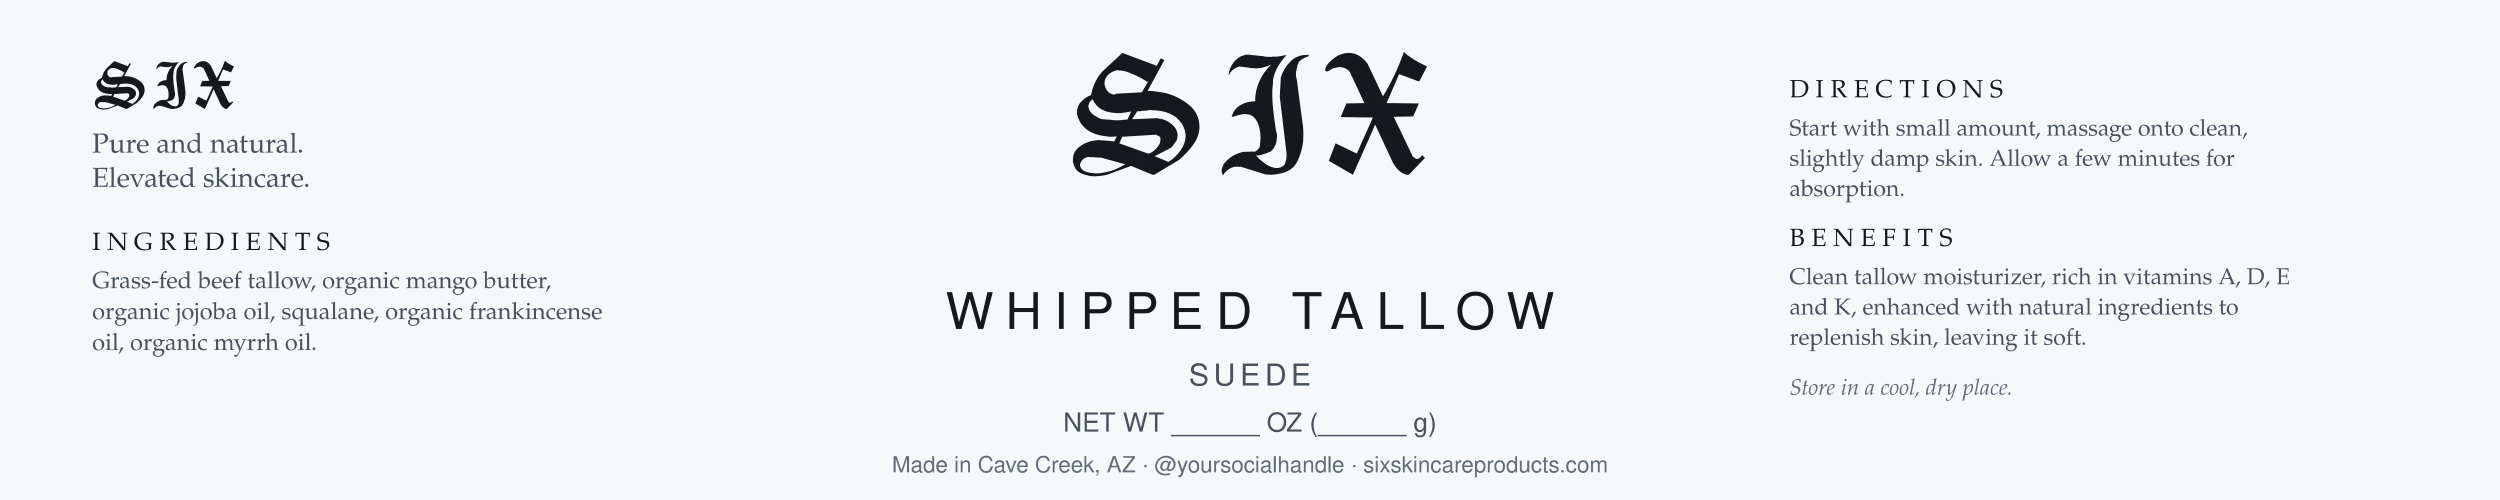
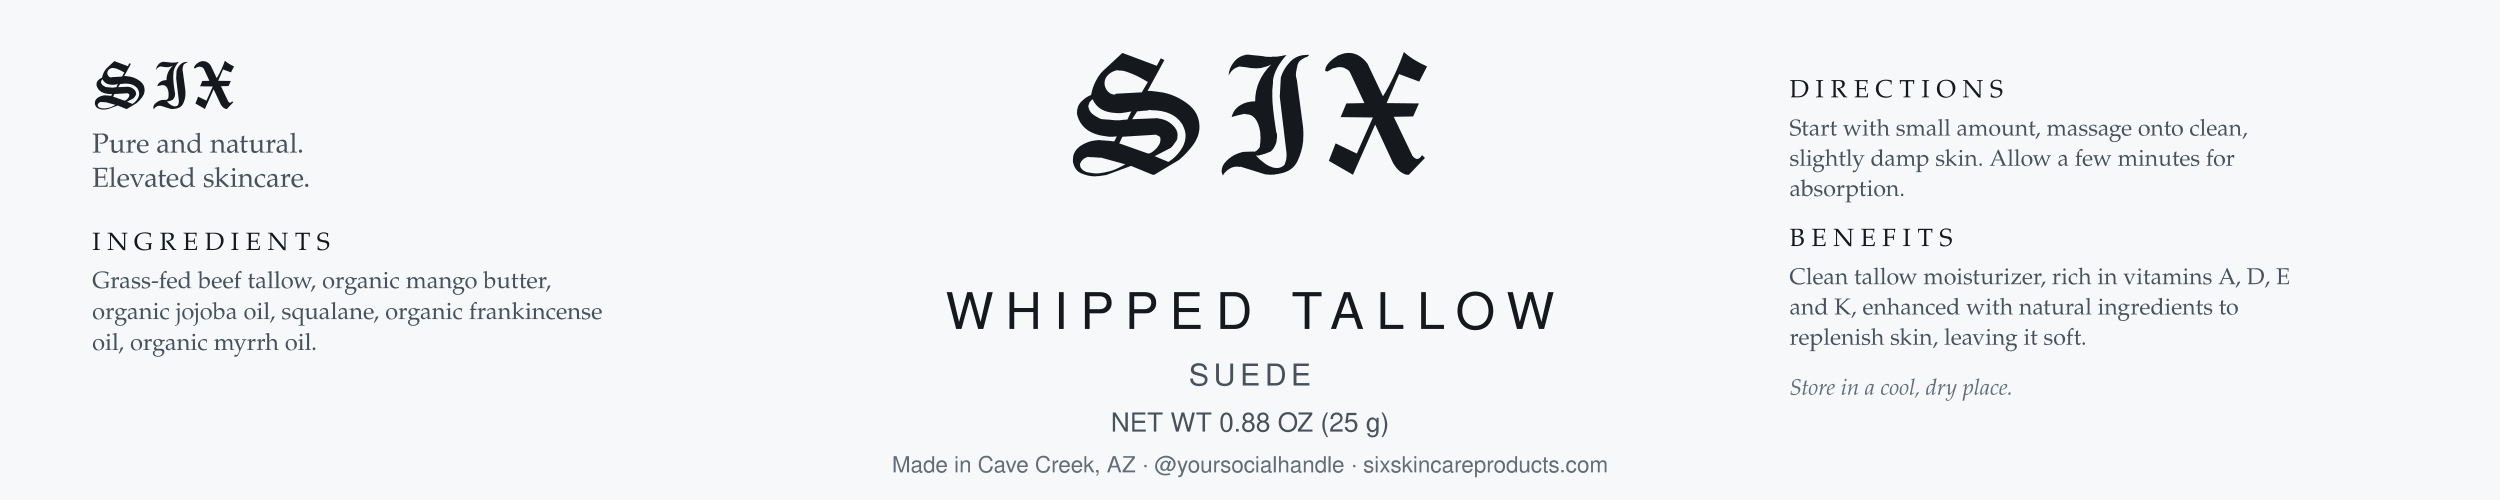
<svg xmlns="http://www.w3.org/2000/svg" width="190.0mm" height="38.0mm" viewBox="0 0 190.0 38.0">
  <rect x="0" y="0" width="190.0" height="38.0" fill="#f6f8fa" />
  <g transform="translate(81.000 3.400) scale(0.27155)">
    <path d="M15.84 2.29 25.46 5.89 26.58 3.8 27.6 4.28 22.89 12.93H23.86Q24.97 13.03 27.16 13.37Q30.75 14.05 34.03 16.47Q37.31 18.9 37.41 22.84Q37.46 25.56 35.56 28.13Q33.86 30.41 31.73 32.21L24.78 36.39H24.29L18.27 33.91L11.52 36.39Q11.23 36.49 10.55 36.58L9.48 36.73Q9.24 36.73 9.09 36.78H8.7Q8.41 36.78 8.36 36.83H8.02Q6.32 36.83 4.33 36Q2.63 35.27 2.1 33.18Q2.05 33.04 2 32.89V32.07Q2 28.81 6.32 27.21Q7.29 26.87 8.31 26.77L9.53 26.67Q9.67 26.77 10.31 26.77H10.74Q11.03 26.87 11.81 26.87Q12.01 26.92 12.39 26.92L13.56 27.06L14.34 25.56Q14.29 25.7 14.05 25.7H13.51Q13.46 25.75 13.37 25.75H12.25Q12.01 25.75 11.88 25.73Q11.76 25.7 11.62 25.65Q11.47 25.65 11.42 25.65Q4.67 24.93 3.21 19.73V19.63Q3.17 19.63 3.17 19.58V19.34Q3.12 19.34 3.12 19.29V19.15Q3.12 17.2 4.23 16.04Q5.55 14.63 7.1 14.05Q7.39 12.15 8.36 10.23Q9.33 8.31 10.55 7.2ZM6.13 31.39Q4.53 31.92 4.09 33.13Q3.99 33.23 3.99 33.43V33.72Q3.99 33.77 4.04 34.01Q4.04 34.06 4.06 34.13Q4.09 34.2 4.14 34.25Q4.14 34.3 4.14 34.35Q4.23 34.49 4.45 34.76Q4.67 35.03 4.87 35.17Q5.06 35.32 5.89 35.66Q6.23 35.71 6.95 35.85Q7.25 35.85 7.73 35.95Q7.97 35.95 8.12 36H9.04Q9.19 35.95 9.58 35.95Q12.25 35.56 13.85 34.88Q14.68 34.54 16.67 33.47L9.82 31.58Q9.67 31.63 9.43 31.63Q9.33 31.63 9.19 31.58Q9.04 31.58 8.99 31.58Q8.7 31.58 8.56 31.53H8.07Q8.02 31.53 7.78 31.48H7ZM23.37 18.22Q22.98 18.47 22.11 18.47H21.67Q20.94 18.61 20.41 18.61Q20.21 18.66 19.97 18.66L18.56 20.85L25.7 20.55Q25.9 20.7 26.33 20.7Q26.33 20.7 27.01 20.85Q28.52 21.19 29.9 22.47Q31.29 23.76 31.29 25.36V25.46Q31.24 25.51 31.24 25.61V25.99Q31.19 26.04 31.19 26.14V26.38Q31.19 26.43 31.14 26.48Q31.09 26.53 31.05 26.63Q31 26.72 31 26.82Q30.8 27.16 30.22 27.89Q30.17 27.99 30.05 28.16Q29.93 28.33 29.88 28.37Q29.83 28.42 29.39 28.86L24.88 31.19L28.71 32.79Q30.61 31.68 32.07 29.64Q33.52 27.6 33.52 25.46V25.07Q33.47 24.78 33.38 24.25Q33.38 24.1 33.28 23.86Q33.13 23.37 32.99 23.08Q32.94 22.93 32.79 22.67Q32.65 22.4 32.6 22.25Q30.07 18.32 23.86 18.32ZM25.36 25.17 15.84 25.75 14.97 27.6 22.79 30.37Q22.98 30.51 23.37 30.41Q23.61 30.37 23.95 30.17Q24.29 29.98 24.68 29.64Q24.78 29.54 25 29.35Q25.22 29.15 25.36 29.01Q26.14 28.08 26.33 27.5Q26.33 27.4 26.43 27.11Q26.43 27.06 26.48 26.87V26.24Q26.43 26.19 26.43 26.04V25.95Q26.38 25.95 26.36 25.87Q26.33 25.8 26.31 25.75Q26.29 25.7 25.9 25.51Q25.85 25.46 25.7 25.41Q25.56 25.36 25.53 25.34Q25.51 25.31 25.46 25.27H25.36ZM7.54 15.21Q7.44 15.36 7.15 15.55Q7.15 15.6 6.86 15.89Q6.86 15.89 6.76 16.01Q6.66 16.13 6.61 16.18Q6.37 16.91 6.37 16.94Q6.37 16.96 6.32 17.06V17.45Q6.32 17.49 6.37 17.54Q6.61 18.61 7.34 19.29Q7.88 19.78 9.24 20.51Q9.43 20.6 9.77 20.75Q9.87 20.75 9.92 20.75Q10.01 20.8 10.06 20.82Q10.11 20.85 10.31 20.85H10.65Q10.69 20.89 11.01 20.92Q11.33 20.94 11.71 20.94Q13.46 21.14 13.85 21.14H15.11Q15.31 21.14 15.79 21.04H15.89Q16.13 21.04 16.28 20.99H16.62Q16.81 20.99 16.96 20.94H17.25L18.37 18.56Q18.17 18.76 17.93 18.76H17.74Q17.69 18.81 17.54 18.81Q16.81 18.95 16.77 18.95Q16.28 19.05 15.99 19.05Q15.5 19.15 15.31 19.15H14.34Q14.09 19.15 13.95 19.1Q9.14 18.9 7.54 15.31ZM14.43 7.1Q12.83 7.44 11.84 8.44Q10.84 9.43 10.84 10.79Q10.84 11.08 10.86 11.23Q10.89 11.37 10.99 11.67Q10.99 11.71 11.08 12.01Q11.18 12.05 11.23 12.3Q12.15 13.95 13.75 13.95L14.05 13.71L21.28 13.32L22.98 10.4Q23.08 10.4 22.5 10.21Q22.5 10.16 22.4 10.09Q22.3 10.01 22.23 10.01Q22.16 10.01 22.01 9.87Q21.48 9.58 20.89 9.24L19.73 8.65Q18.85 8.22 17.35 7.68Q16.57 7.39 15.99 7.29Q15.41 7.2 14.63 7.2Z M50.27 2.78H51.34Q51.63 2.87 52.89 2.97L54.45 3.12Q54.74 3.12 55.23 3.21Q55.71 3.31 55.95 3.36Q56.49 3.41 57.51 3.41L57.99 3.31Q58.29 3.41 59.26 3.31Q59.69 3.21 60.52 3.12H60.57L60.62 3.07Q60.81 3.07 61.2 2.97Q61.39 2.97 61.78 2.87Q58.48 6.52 57.99 9.92V10.69Q57.95 10.84 57.95 10.99V11.18Q57.9 11.23 57.9 11.37V11.76Q57.8 12.44 57.8 12.69V14.63Q57.8 15.89 58.04 18.13Q58.24 20.17 58.87 24.25L59.11 25.07V25.99Q59.06 26.04 59.06 26.24V26.43Q59.01 26.58 59.01 26.67Q58.97 27.6 58.43 28.47Q58.14 29.2 57.36 29.88Q56.73 30.17 55.91 30.46Q55.66 30.51 55.15 30.68Q54.64 30.85 54.4 30.9Q54.35 30.9 54.25 30.9Q54.16 30.95 54.06 30.97Q53.96 31 53.77 31H53.19L53.43 31.24Q53.57 31.29 53.72 31.53L54.3 32.11Q55.57 33.13 55.91 33.38Q56.83 34.01 57.8 34.3Q58.29 34.45 58.38 34.45Q58.48 34.45 58.58 34.45Q58.67 34.49 58.72 34.49H59.4Q59.45 34.49 59.84 34.4Q59.89 34.4 60.18 34.3Q60.23 34.25 60.35 34.2Q60.47 34.15 60.52 34.13Q60.57 34.11 60.67 34.03Q60.76 33.96 60.81 33.94Q60.86 33.91 60.98 33.81Q61.1 33.72 61.13 33.67Q61.15 33.62 61.22 33.52Q61.3 33.43 61.3 33.4Q61.3 33.38 61.44 32.94L61.59 32.5Q61.59 32.36 61.69 32.07Q61.69 31.97 61.73 31.82V31.53Q61.73 31.39 61.78 31.24V30.37L59.89 14.53L60.18 9.19Q60.86 6.81 62.73 4.84Q64.6 2.87 67.22 2.87L67.9 2.78L68 3.07Q67.9 3.12 67.81 3.19Q67.71 3.26 67.64 3.31Q67.56 3.36 67.47 3.43Q67.37 3.51 67.25 3.51Q67.13 3.51 67.03 3.55Q66.93 3.6 66.83 3.65Q66.11 4.04 65.64 4.4Q65.18 4.77 64.89 5.59Q64.89 5.64 64.84 5.72Q64.79 5.79 64.79 5.93V6.08Q64.79 6.18 64.75 6.35Q64.7 6.52 64.6 6.76V6.95Q64.55 7.2 64.45 7.68Q64.41 7.93 64.41 8.31V8.75Q64.41 8.9 64.5 9.19Q64.5 9.24 64.55 9.29V9.38Q64.55 9.43 64.58 9.5Q64.6 9.58 64.65 9.82Q64.65 9.87 64.7 9.97V10.11L66.4 22.98Q66.4 23.27 66.45 23.32V24.05Q66.45 24.1 66.49 24.2V25.61Q66.45 25.8 66.45 26.14V26.67Q66.4 26.87 66.4 27.21Q66.11 29.88 64.87 32.53Q63.63 35.17 60.47 35.95Q60.33 35.95 59.94 36.05L59.35 36.19Q59.16 36.19 58.84 36.24Q58.53 36.29 58.38 36.34H57.99Q57.7 36.34 57.65 36.39H57.12Q57.07 36.34 56.93 36.34H56.49Q56.34 36.29 56.15 36.29H55.86L48.86 34.11L48.77 34.2H48.62Q48.57 34.2 48.47 34.15H48.09Q48.04 34.15 47.94 34.11H47.84Q46.48 34.11 45.22 35.13Q44.35 35.81 43.96 36.63V36.53Q43.91 36.49 43.86 36.39Q43.81 36.29 43.81 36.19V36.15Q43.76 35.95 43.69 35.83Q43.62 35.71 43.62 35.42Q43.62 33.81 45.03 32.45Q46.43 31.09 47.99 30.51Q48.13 30.41 48.47 30.32Q48.57 30.32 48.89 30.2Q49.2 30.07 49.45 30.03Q49.69 29.98 49.83 29.98L52.65 29.88Q52.65 29.98 52.75 29.98Q52.8 29.98 52.85 29.93Q52.89 29.88 53.19 29.78Q53.23 29.73 53.33 29.69Q53.43 29.64 53.5 29.56Q53.57 29.49 53.84 29.22Q54.11 28.96 54.18 28.84Q54.25 28.71 54.35 28.37V27.89Q54.35 27.74 54.45 27.35V26.67Q54.45 26.58 54.5 26.48V25.85Q54.45 25.7 54.45 25.36V24.88Q54.4 24.73 54.4 24.39Q53.62 19.44 50.37 19.44L49.98 19.34Q49.4 19.49 48.23 19.73Q47.94 19.83 47.36 19.97Q47.21 20.02 46.92 20.09Q46.63 20.17 46.43 20.26Q46.92 18.08 48.86 16.91Q50.61 15.84 52.99 15.84Q52.99 10.01 57.51 5.5Q57.41 5.55 57.17 5.67Q56.93 5.79 56.73 5.89Q56.54 5.98 56.1 6.1Q55.66 6.23 54.64 6.52Q53.77 6.61 53.28 6.61Q52.8 6.61 51.73 6.52Q51.49 6.47 50.95 6.37Q50.42 6.27 50.13 6.27Q49.83 6.27 49.35 6.18Q49.06 6.18 48.67 6.08Q47.55 6.37 46.85 6.95Q46.14 7.54 45.56 8.61Q45.66 6.61 46.99 4.91Q48.33 3.21 50.27 2.87Z M94.6 2Q96.83 4.14 101.11 6.08L98.92 10.31L93.29 8.22L89.79 16.33L98.83 16.43L97.22 20.07L91.78 20.17L96.88 30.8Q96.88 30.95 96.93 30.95V31Q96.93 31.09 97.03 31.09Q97.22 31.43 97.81 31.82Q97.85 31.82 97.9 31.82Q97.9 31.87 97.98 31.9Q98.05 31.92 98.19 31.97H98.39L98.44 31.92H98.63L98.68 31.87H98.73Q98.83 31.82 98.9 31.77Q98.97 31.73 99.02 31.73L99.26 31.48L99.7 30.9L100.53 31.68L96.01 36.39H95.47Q95.43 36.34 95.33 36.34H95.18Q95.13 36.29 95.04 36.29Q94.55 36.15 93.73 35.61Q92.71 34.83 92.03 33.77Q91.88 33.52 91.59 33.09L86.59 22.35L80.37 36.39L73.62 32.5L75.51 27.6L81.44 30.46L85.95 20.36L76.92 20.26L78.52 16.43L83.57 16.33L79.64 7.93Q79.3 7.15 78.52 6.81Q77.94 6.37 76.97 6.27H76.29Q76.14 6.32 76 6.32L75.41 6.47Q75.37 6.47 75.29 6.52Q75.22 6.57 75.07 6.57H74.88Q74.83 6.61 74.73 6.66Q74.64 6.71 74.59 6.71Q74.54 6.71 74.47 6.76Q74.39 6.81 74.35 6.83Q74.3 6.86 74.2 6.93Q74.1 7 74.01 7.08Q73.91 7.15 73.86 7.15Q73.81 7.15 73.74 7.2Q73.67 7.25 73.62 7.27Q73.57 7.29 73.45 7.37Q73.33 7.44 73.23 7.49L72.74 7.39L72.6 7.2Q72.6 6.18 73.62 5.06Q74.64 3.94 75.71 3.36Q75.9 3.17 76.12 3.04Q76.34 2.92 76.97 2.73Q77.11 2.68 77.36 2.58Q77.45 2.58 77.53 2.53Q77.6 2.49 77.7 2.49Q77.79 2.49 78.09 2.39Q78.23 2.39 78.38 2.34H78.62Q78.77 2.34 78.91 2.29H79.15Q82.17 2.29 84.45 5.3L88.77 14.43Q92.17 8.9 94.6 2.1Z" fill="#15181c" />
  </g>
  <text x="95.00" y="25.00" font-family="Helvetica, Arial, sans-serif" font-size="3.85" fill="#15181c" text-anchor="middle" letter-spacing="0.950">WHIPPED TALLOW</text>
  <text x="95.00" y="29.30" font-family="Helvetica, Arial, sans-serif" font-size="2.30" fill="#48515c" text-anchor="middle" letter-spacing="0.350">SUEDE</text>
-   <text x="95.00" y="32.80" font-family="Helvetica, Arial, sans-serif" font-size="2.00" fill="#48515c" text-anchor="middle">NET WT ______ OZ (______ g)</text>
+   <text x="95.00" y="32.80" font-family="Helvetica, Arial, sans-serif" font-size="2.00" fill="#48515c" text-anchor="middle">NET WT 0.88 OZ (25 g)</text>
  <text x="95.00" y="35.90" font-family="Helvetica, Arial, sans-serif" font-size="1.70" fill="#636c77" text-anchor="middle">Made in Cave Creek, AZ   ·   @yoursocialhandle   ·   sixskincareproducts.com</text>
  <g transform="translate(7.000 4.400) scale(0.10668)">
    <path d="M15.84 2.29 25.46 5.89 26.58 3.8 27.6 4.28 22.89 12.93H23.86Q24.97 13.03 27.16 13.37Q30.75 14.05 34.03 16.47Q37.31 18.9 37.41 22.84Q37.46 25.56 35.56 28.13Q33.86 30.41 31.73 32.21L24.78 36.39H24.29L18.27 33.91L11.52 36.39Q11.23 36.49 10.55 36.58L9.48 36.73Q9.24 36.73 9.09 36.78H8.7Q8.41 36.78 8.36 36.83H8.02Q6.32 36.83 4.33 36Q2.63 35.27 2.1 33.18Q2.05 33.04 2 32.89V32.07Q2 28.81 6.32 27.21Q7.29 26.87 8.31 26.77L9.53 26.67Q9.67 26.77 10.31 26.77H10.74Q11.03 26.87 11.81 26.87Q12.01 26.92 12.39 26.92L13.56 27.06L14.34 25.56Q14.29 25.7 14.05 25.7H13.51Q13.46 25.75 13.37 25.75H12.25Q12.01 25.75 11.88 25.73Q11.76 25.7 11.62 25.65Q11.47 25.65 11.42 25.65Q4.67 24.93 3.21 19.73V19.63Q3.17 19.63 3.17 19.58V19.34Q3.12 19.34 3.12 19.29V19.15Q3.12 17.2 4.23 16.04Q5.55 14.63 7.1 14.05Q7.39 12.15 8.36 10.23Q9.33 8.31 10.55 7.2ZM6.13 31.39Q4.53 31.92 4.09 33.13Q3.99 33.23 3.99 33.43V33.72Q3.99 33.77 4.04 34.01Q4.04 34.06 4.06 34.13Q4.09 34.2 4.14 34.25Q4.14 34.3 4.14 34.35Q4.23 34.49 4.45 34.76Q4.67 35.03 4.87 35.17Q5.06 35.32 5.89 35.66Q6.23 35.71 6.95 35.85Q7.25 35.85 7.73 35.95Q7.97 35.95 8.12 36H9.04Q9.19 35.95 9.58 35.95Q12.25 35.56 13.85 34.88Q14.68 34.54 16.67 33.47L9.82 31.58Q9.67 31.63 9.43 31.63Q9.33 31.63 9.19 31.58Q9.04 31.58 8.99 31.58Q8.7 31.58 8.56 31.53H8.07Q8.02 31.53 7.78 31.48H7ZM23.37 18.22Q22.98 18.47 22.11 18.47H21.67Q20.94 18.61 20.41 18.61Q20.21 18.66 19.97 18.66L18.56 20.85L25.7 20.55Q25.9 20.7 26.33 20.7Q26.33 20.7 27.01 20.85Q28.52 21.19 29.9 22.47Q31.29 23.76 31.29 25.36V25.46Q31.24 25.51 31.24 25.61V25.99Q31.19 26.04 31.19 26.14V26.38Q31.19 26.43 31.14 26.48Q31.09 26.53 31.05 26.63Q31 26.72 31 26.82Q30.8 27.16 30.22 27.89Q30.17 27.99 30.05 28.16Q29.93 28.33 29.88 28.37Q29.83 28.42 29.39 28.86L24.88 31.19L28.71 32.79Q30.61 31.68 32.07 29.64Q33.52 27.6 33.52 25.46V25.07Q33.47 24.78 33.38 24.25Q33.38 24.1 33.28 23.86Q33.13 23.37 32.99 23.08Q32.94 22.93 32.79 22.67Q32.65 22.4 32.6 22.25Q30.07 18.32 23.86 18.32ZM25.36 25.17 15.84 25.75 14.97 27.6 22.79 30.37Q22.98 30.51 23.37 30.41Q23.61 30.37 23.95 30.17Q24.29 29.98 24.68 29.64Q24.78 29.54 25 29.35Q25.22 29.15 25.36 29.01Q26.14 28.08 26.33 27.5Q26.33 27.4 26.43 27.11Q26.43 27.06 26.48 26.87V26.24Q26.43 26.19 26.43 26.04V25.95Q26.38 25.95 26.36 25.87Q26.33 25.8 26.31 25.75Q26.29 25.7 25.9 25.51Q25.85 25.46 25.7 25.41Q25.56 25.36 25.53 25.34Q25.51 25.31 25.46 25.27H25.36ZM7.54 15.21Q7.44 15.36 7.15 15.55Q7.15 15.6 6.86 15.89Q6.86 15.89 6.76 16.01Q6.66 16.13 6.61 16.18Q6.37 16.91 6.37 16.94Q6.37 16.96 6.32 17.06V17.45Q6.32 17.49 6.37 17.54Q6.61 18.61 7.34 19.29Q7.88 19.78 9.24 20.51Q9.43 20.6 9.77 20.75Q9.87 20.75 9.92 20.75Q10.01 20.8 10.06 20.82Q10.11 20.85 10.31 20.85H10.65Q10.69 20.89 11.01 20.92Q11.33 20.94 11.71 20.94Q13.46 21.14 13.85 21.14H15.11Q15.31 21.14 15.79 21.04H15.89Q16.13 21.04 16.28 20.99H16.62Q16.81 20.99 16.96 20.94H17.25L18.37 18.56Q18.17 18.76 17.93 18.76H17.74Q17.69 18.81 17.54 18.81Q16.81 18.95 16.77 18.95Q16.28 19.05 15.99 19.05Q15.5 19.15 15.31 19.15H14.34Q14.09 19.15 13.95 19.1Q9.14 18.9 7.54 15.31ZM14.43 7.1Q12.83 7.44 11.84 8.44Q10.84 9.43 10.84 10.79Q10.84 11.08 10.86 11.23Q10.89 11.37 10.99 11.67Q10.99 11.71 11.08 12.01Q11.18 12.05 11.23 12.3Q12.15 13.95 13.75 13.95L14.05 13.71L21.28 13.32L22.98 10.4Q23.08 10.4 22.5 10.21Q22.5 10.16 22.4 10.09Q22.3 10.01 22.23 10.01Q22.16 10.01 22.01 9.87Q21.48 9.58 20.89 9.24L19.73 8.65Q18.85 8.22 17.35 7.68Q16.57 7.39 15.99 7.29Q15.41 7.2 14.63 7.2Z M50.27 2.78H51.34Q51.63 2.87 52.89 2.97L54.45 3.12Q54.74 3.12 55.23 3.21Q55.71 3.31 55.95 3.36Q56.49 3.41 57.51 3.41L57.99 3.31Q58.29 3.41 59.26 3.31Q59.69 3.21 60.52 3.12H60.57L60.62 3.07Q60.81 3.07 61.2 2.97Q61.39 2.97 61.78 2.87Q58.48 6.52 57.99 9.92V10.69Q57.95 10.84 57.95 10.99V11.18Q57.9 11.23 57.9 11.37V11.76Q57.8 12.44 57.8 12.69V14.63Q57.8 15.89 58.04 18.13Q58.24 20.17 58.87 24.25L59.11 25.07V25.99Q59.06 26.04 59.06 26.24V26.43Q59.01 26.58 59.01 26.67Q58.97 27.6 58.43 28.47Q58.14 29.2 57.36 29.88Q56.73 30.17 55.91 30.46Q55.66 30.51 55.15 30.68Q54.64 30.85 54.4 30.9Q54.35 30.9 54.25 30.9Q54.16 30.95 54.06 30.97Q53.96 31 53.77 31H53.19L53.43 31.24Q53.57 31.29 53.72 31.53L54.3 32.11Q55.57 33.13 55.91 33.38Q56.83 34.01 57.8 34.3Q58.29 34.45 58.38 34.45Q58.48 34.45 58.58 34.45Q58.67 34.49 58.72 34.49H59.4Q59.45 34.49 59.84 34.4Q59.89 34.4 60.18 34.3Q60.23 34.25 60.35 34.2Q60.47 34.15 60.52 34.13Q60.57 34.11 60.67 34.03Q60.76 33.96 60.81 33.94Q60.86 33.91 60.98 33.81Q61.1 33.72 61.13 33.67Q61.15 33.62 61.22 33.52Q61.3 33.43 61.3 33.4Q61.3 33.38 61.44 32.94L61.59 32.5Q61.59 32.36 61.69 32.07Q61.69 31.97 61.73 31.82V31.53Q61.73 31.39 61.78 31.24V30.37L59.89 14.53L60.18 9.19Q60.86 6.81 62.73 4.84Q64.6 2.87 67.22 2.87L67.9 2.78L68 3.07Q67.9 3.12 67.81 3.19Q67.71 3.26 67.64 3.31Q67.56 3.36 67.47 3.43Q67.37 3.51 67.25 3.51Q67.13 3.51 67.03 3.55Q66.93 3.6 66.83 3.65Q66.11 4.04 65.64 4.4Q65.18 4.77 64.89 5.59Q64.89 5.64 64.84 5.72Q64.79 5.79 64.79 5.93V6.08Q64.79 6.18 64.75 6.35Q64.7 6.52 64.6 6.76V6.95Q64.55 7.2 64.45 7.68Q64.41 7.93 64.41 8.31V8.75Q64.41 8.9 64.5 9.19Q64.5 9.24 64.55 9.29V9.38Q64.55 9.43 64.58 9.5Q64.6 9.58 64.65 9.82Q64.65 9.87 64.7 9.97V10.11L66.4 22.98Q66.4 23.27 66.45 23.32V24.05Q66.45 24.1 66.49 24.2V25.61Q66.45 25.8 66.45 26.14V26.67Q66.4 26.87 66.4 27.21Q66.11 29.88 64.87 32.53Q63.63 35.17 60.47 35.95Q60.33 35.95 59.94 36.05L59.35 36.19Q59.16 36.19 58.84 36.24Q58.53 36.29 58.38 36.34H57.99Q57.7 36.34 57.65 36.39H57.12Q57.07 36.34 56.93 36.34H56.49Q56.34 36.29 56.15 36.29H55.86L48.86 34.11L48.77 34.2H48.62Q48.57 34.2 48.47 34.15H48.09Q48.04 34.15 47.94 34.11H47.84Q46.48 34.11 45.22 35.13Q44.35 35.81 43.96 36.63V36.53Q43.91 36.49 43.86 36.39Q43.81 36.29 43.81 36.19V36.15Q43.76 35.95 43.69 35.83Q43.62 35.71 43.62 35.42Q43.62 33.81 45.03 32.45Q46.43 31.09 47.99 30.51Q48.13 30.41 48.47 30.32Q48.57 30.32 48.89 30.2Q49.2 30.07 49.45 30.03Q49.69 29.98 49.83 29.98L52.65 29.88Q52.65 29.98 52.75 29.98Q52.8 29.98 52.85 29.93Q52.89 29.88 53.19 29.78Q53.23 29.73 53.33 29.69Q53.43 29.64 53.5 29.56Q53.57 29.49 53.84 29.22Q54.11 28.96 54.18 28.84Q54.25 28.71 54.35 28.37V27.89Q54.35 27.74 54.45 27.35V26.67Q54.45 26.58 54.5 26.48V25.85Q54.45 25.7 54.45 25.36V24.88Q54.4 24.73 54.4 24.39Q53.62 19.44 50.37 19.44L49.98 19.34Q49.4 19.49 48.23 19.73Q47.94 19.83 47.36 19.97Q47.21 20.02 46.92 20.09Q46.63 20.17 46.43 20.26Q46.92 18.08 48.86 16.91Q50.61 15.84 52.99 15.84Q52.99 10.01 57.51 5.5Q57.41 5.55 57.17 5.67Q56.93 5.79 56.73 5.89Q56.54 5.98 56.1 6.1Q55.66 6.23 54.64 6.52Q53.77 6.61 53.28 6.61Q52.8 6.61 51.73 6.52Q51.49 6.47 50.95 6.37Q50.42 6.27 50.13 6.27Q49.83 6.27 49.35 6.18Q49.06 6.18 48.67 6.08Q47.55 6.37 46.85 6.95Q46.14 7.54 45.56 8.61Q45.66 6.61 46.99 4.91Q48.33 3.21 50.27 2.87Z M94.6 2Q96.83 4.14 101.11 6.08L98.92 10.31L93.29 8.22L89.79 16.33L98.83 16.43L97.22 20.07L91.78 20.17L96.88 30.8Q96.88 30.95 96.93 30.95V31Q96.93 31.09 97.03 31.09Q97.22 31.43 97.81 31.82Q97.85 31.82 97.9 31.82Q97.9 31.87 97.98 31.9Q98.05 31.92 98.19 31.97H98.39L98.44 31.92H98.63L98.68 31.87H98.73Q98.83 31.82 98.9 31.77Q98.97 31.73 99.02 31.73L99.26 31.48L99.7 30.9L100.53 31.68L96.01 36.39H95.47Q95.43 36.34 95.33 36.34H95.18Q95.13 36.29 95.04 36.29Q94.55 36.15 93.73 35.61Q92.71 34.83 92.03 33.77Q91.88 33.52 91.59 33.09L86.59 22.35L80.37 36.39L73.62 32.5L75.51 27.6L81.44 30.46L85.95 20.36L76.92 20.26L78.52 16.43L83.57 16.33L79.64 7.93Q79.3 7.15 78.52 6.81Q77.94 6.37 76.97 6.27H76.29Q76.14 6.32 76 6.32L75.41 6.47Q75.37 6.47 75.29 6.52Q75.22 6.57 75.07 6.57H74.88Q74.83 6.61 74.73 6.66Q74.64 6.71 74.59 6.71Q74.54 6.71 74.47 6.76Q74.39 6.81 74.35 6.83Q74.3 6.86 74.2 6.93Q74.1 7 74.01 7.08Q73.91 7.15 73.86 7.15Q73.81 7.15 73.74 7.2Q73.67 7.25 73.62 7.27Q73.57 7.29 73.45 7.37Q73.33 7.44 73.23 7.49L72.74 7.39L72.6 7.2Q72.6 6.18 73.62 5.06Q74.64 3.94 75.71 3.36Q75.9 3.17 76.12 3.04Q76.34 2.92 76.97 2.73Q77.11 2.68 77.36 2.58Q77.45 2.58 77.53 2.53Q77.6 2.49 77.7 2.49Q77.79 2.49 78.09 2.39Q78.23 2.39 78.38 2.34H78.62Q78.77 2.34 78.91 2.29H79.15Q82.17 2.29 84.45 5.3L88.77 14.43Q92.17 8.9 94.6 2.1Z" fill="#15181c" />
  </g>
  <text x="7.00" y="11.60" font-family="Palatino, Georgia, serif" font-size="2.10" fill="#48515c">Pure and natural.</text>
  <text x="7.00" y="14.20" font-family="Palatino, Georgia, serif" font-size="2.10" fill="#48515c">Elevated skincare.</text>
  <text x="7.00" y="19.00" font-family="Palatino, Georgia, serif" font-size="1.90" fill="#15181c" letter-spacing="0.500">INGREDIENTS</text>
  <text x="7.00" y="21.90" font-family="Palatino, Georgia, serif" font-size="1.80" fill="#48515c">Grass-fed beef tallow, organic mango butter,</text>
  <text x="7.00" y="24.25" font-family="Palatino, Georgia, serif" font-size="1.80" fill="#48515c">organic jojoba oil, squalane, organic frankincense</text>
  <text x="7.00" y="26.60" font-family="Palatino, Georgia, serif" font-size="1.80" fill="#48515c">oil, organic myrrh oil.</text>
  <text x="136.00" y="7.40" font-family="Palatino, Georgia, serif" font-size="1.90" fill="#15181c" letter-spacing="0.500">DIRECTIONS</text>
  <text x="136.00" y="10.30" font-family="Palatino, Georgia, serif" font-size="1.75" fill="#48515c">Start with small amount, massage onto clean,</text>
  <text x="136.00" y="12.60" font-family="Palatino, Georgia, serif" font-size="1.75" fill="#48515c">slightly damp skin. Allow a few minutes for</text>
  <text x="136.00" y="14.90" font-family="Palatino, Georgia, serif" font-size="1.75" fill="#48515c">absorption.</text>
  <text x="136.00" y="18.70" font-family="Palatino, Georgia, serif" font-size="1.90" fill="#15181c" letter-spacing="0.500">BENEFITS</text>
  <text x="136.00" y="21.60" font-family="Palatino, Georgia, serif" font-size="1.75" fill="#48515c">Clean tallow moisturizer, rich in vitamins A, D, E</text>
  <text x="136.00" y="23.90" font-family="Palatino, Georgia, serif" font-size="1.75" fill="#48515c">and K, enhanced with natural ingredients to</text>
  <text x="136.00" y="26.20" font-family="Palatino, Georgia, serif" font-size="1.75" fill="#48515c">replenish skin, leaving it soft.</text>
  <text x="136.00" y="30.00" font-family="Palatino, Georgia, serif" font-size="1.70" fill="#636c77" font-style="italic">Store in a cool, dry place.</text>
</svg>
